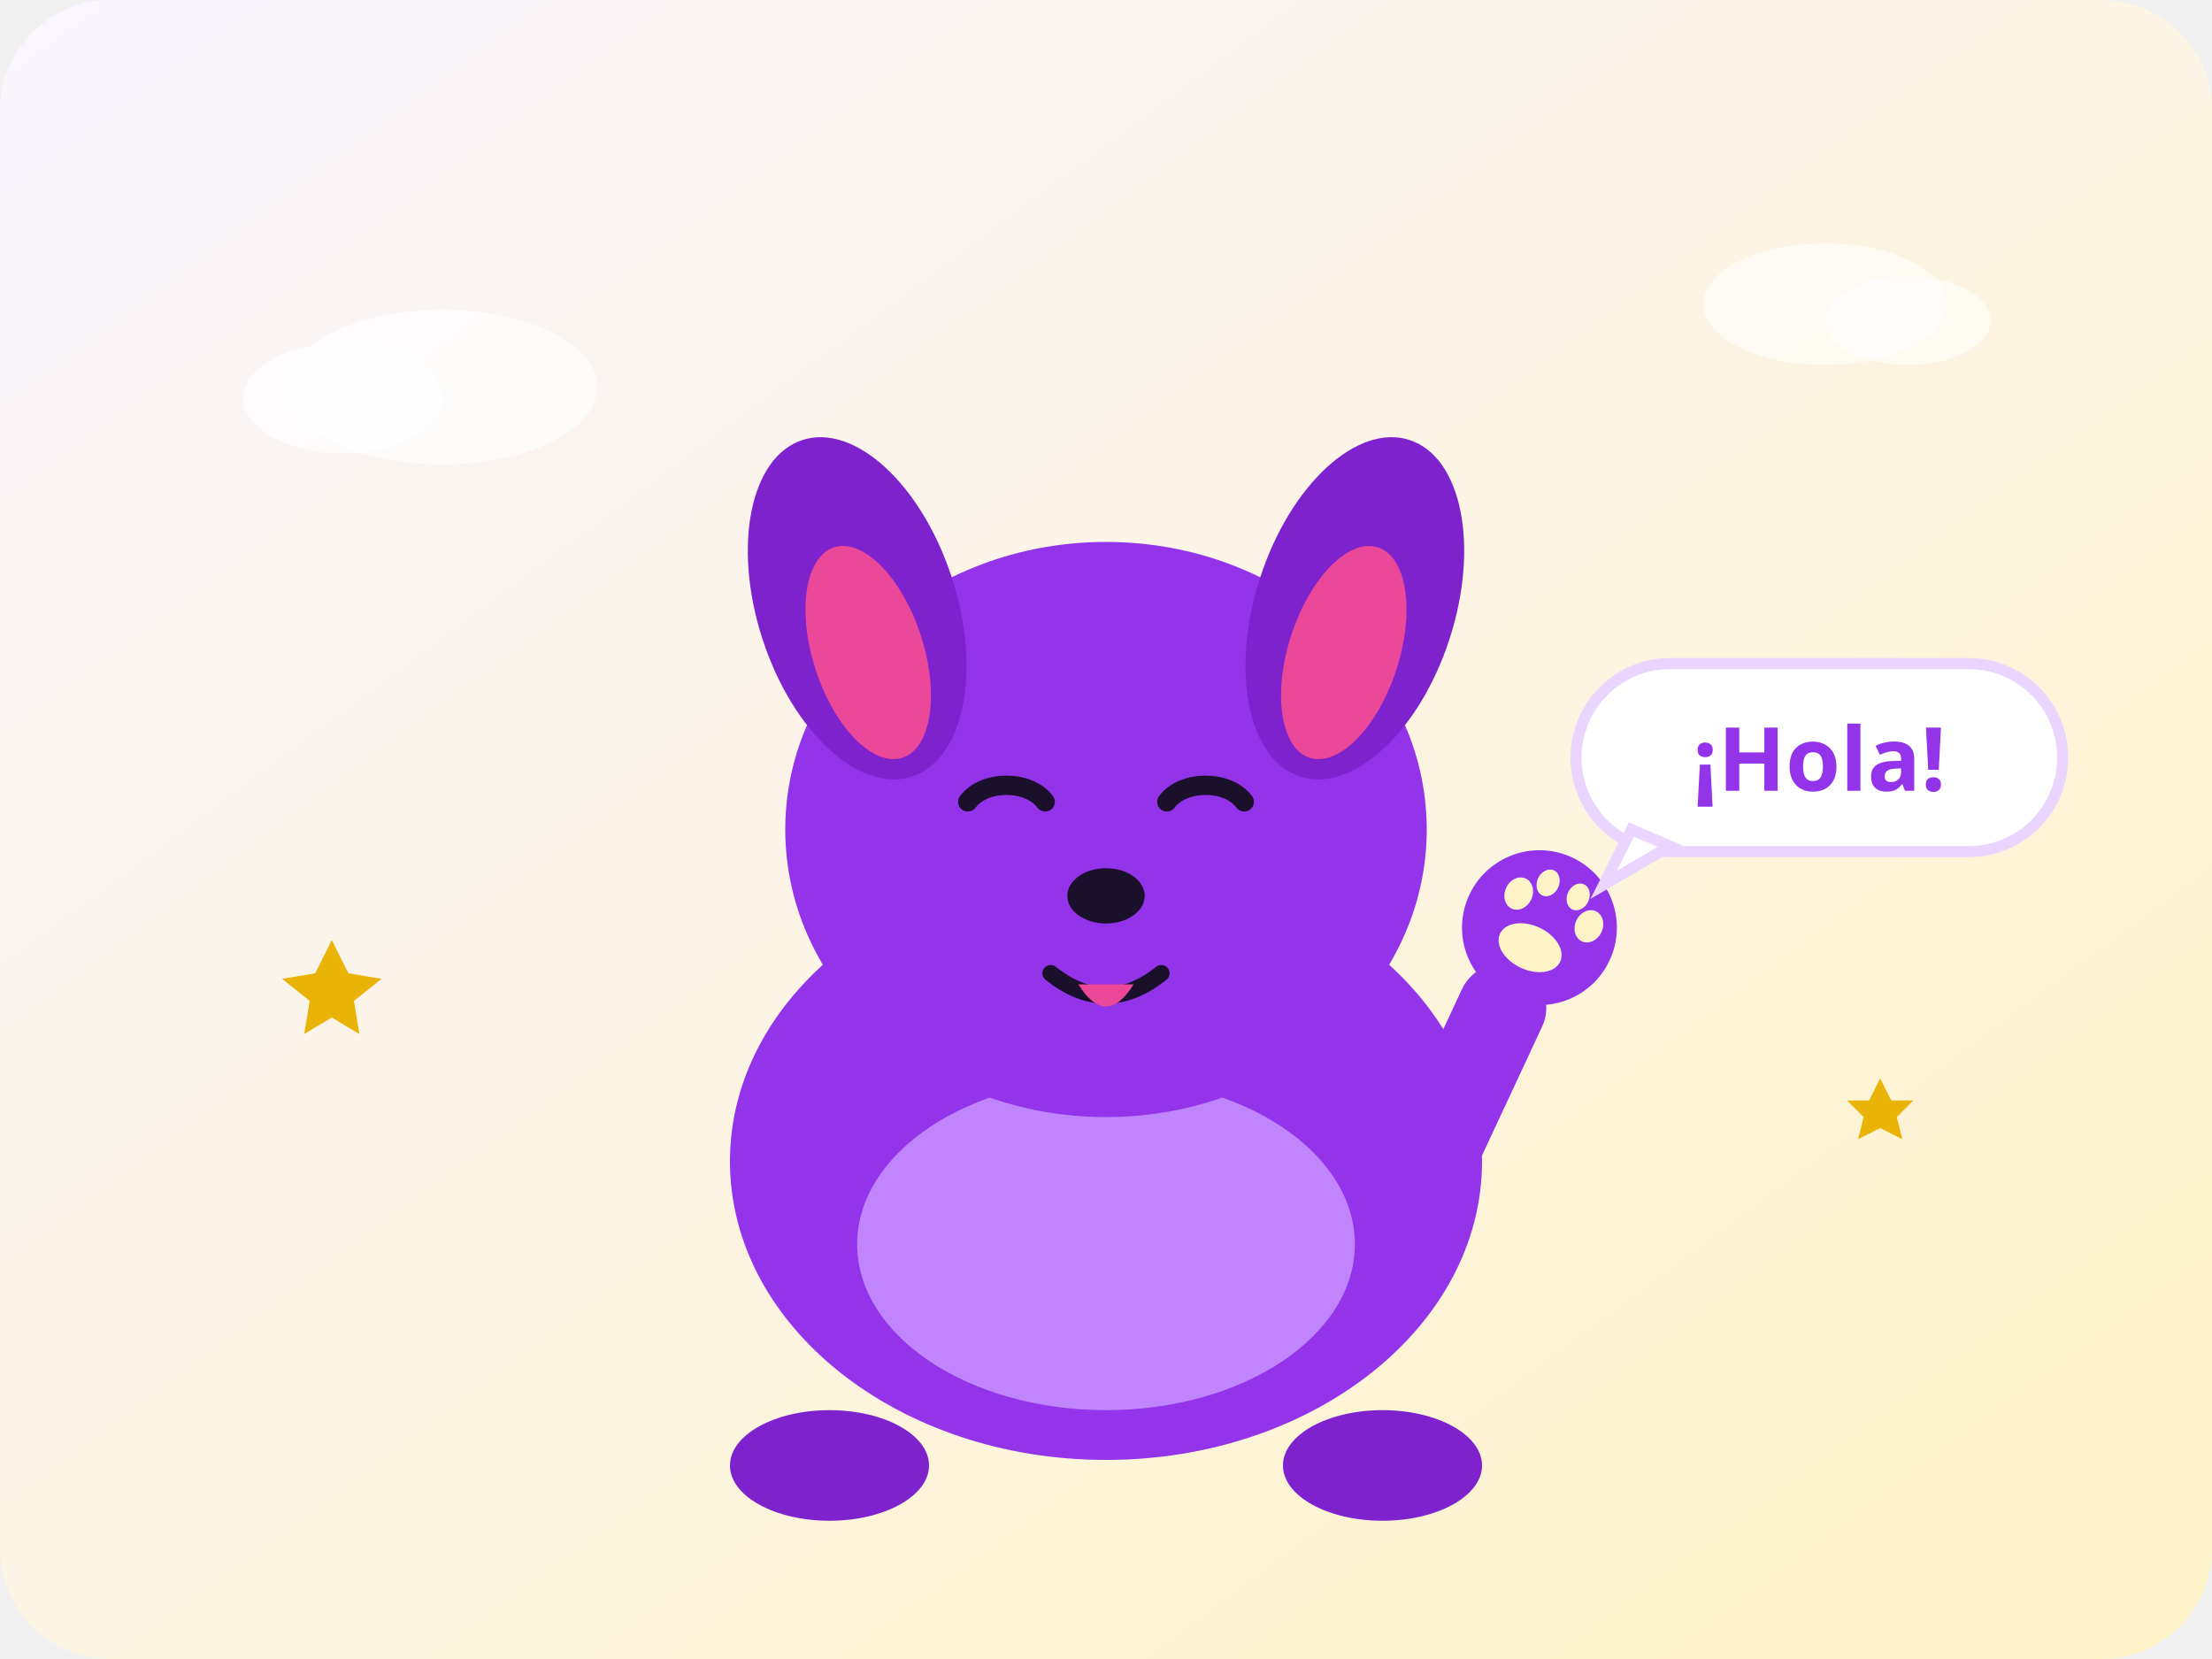
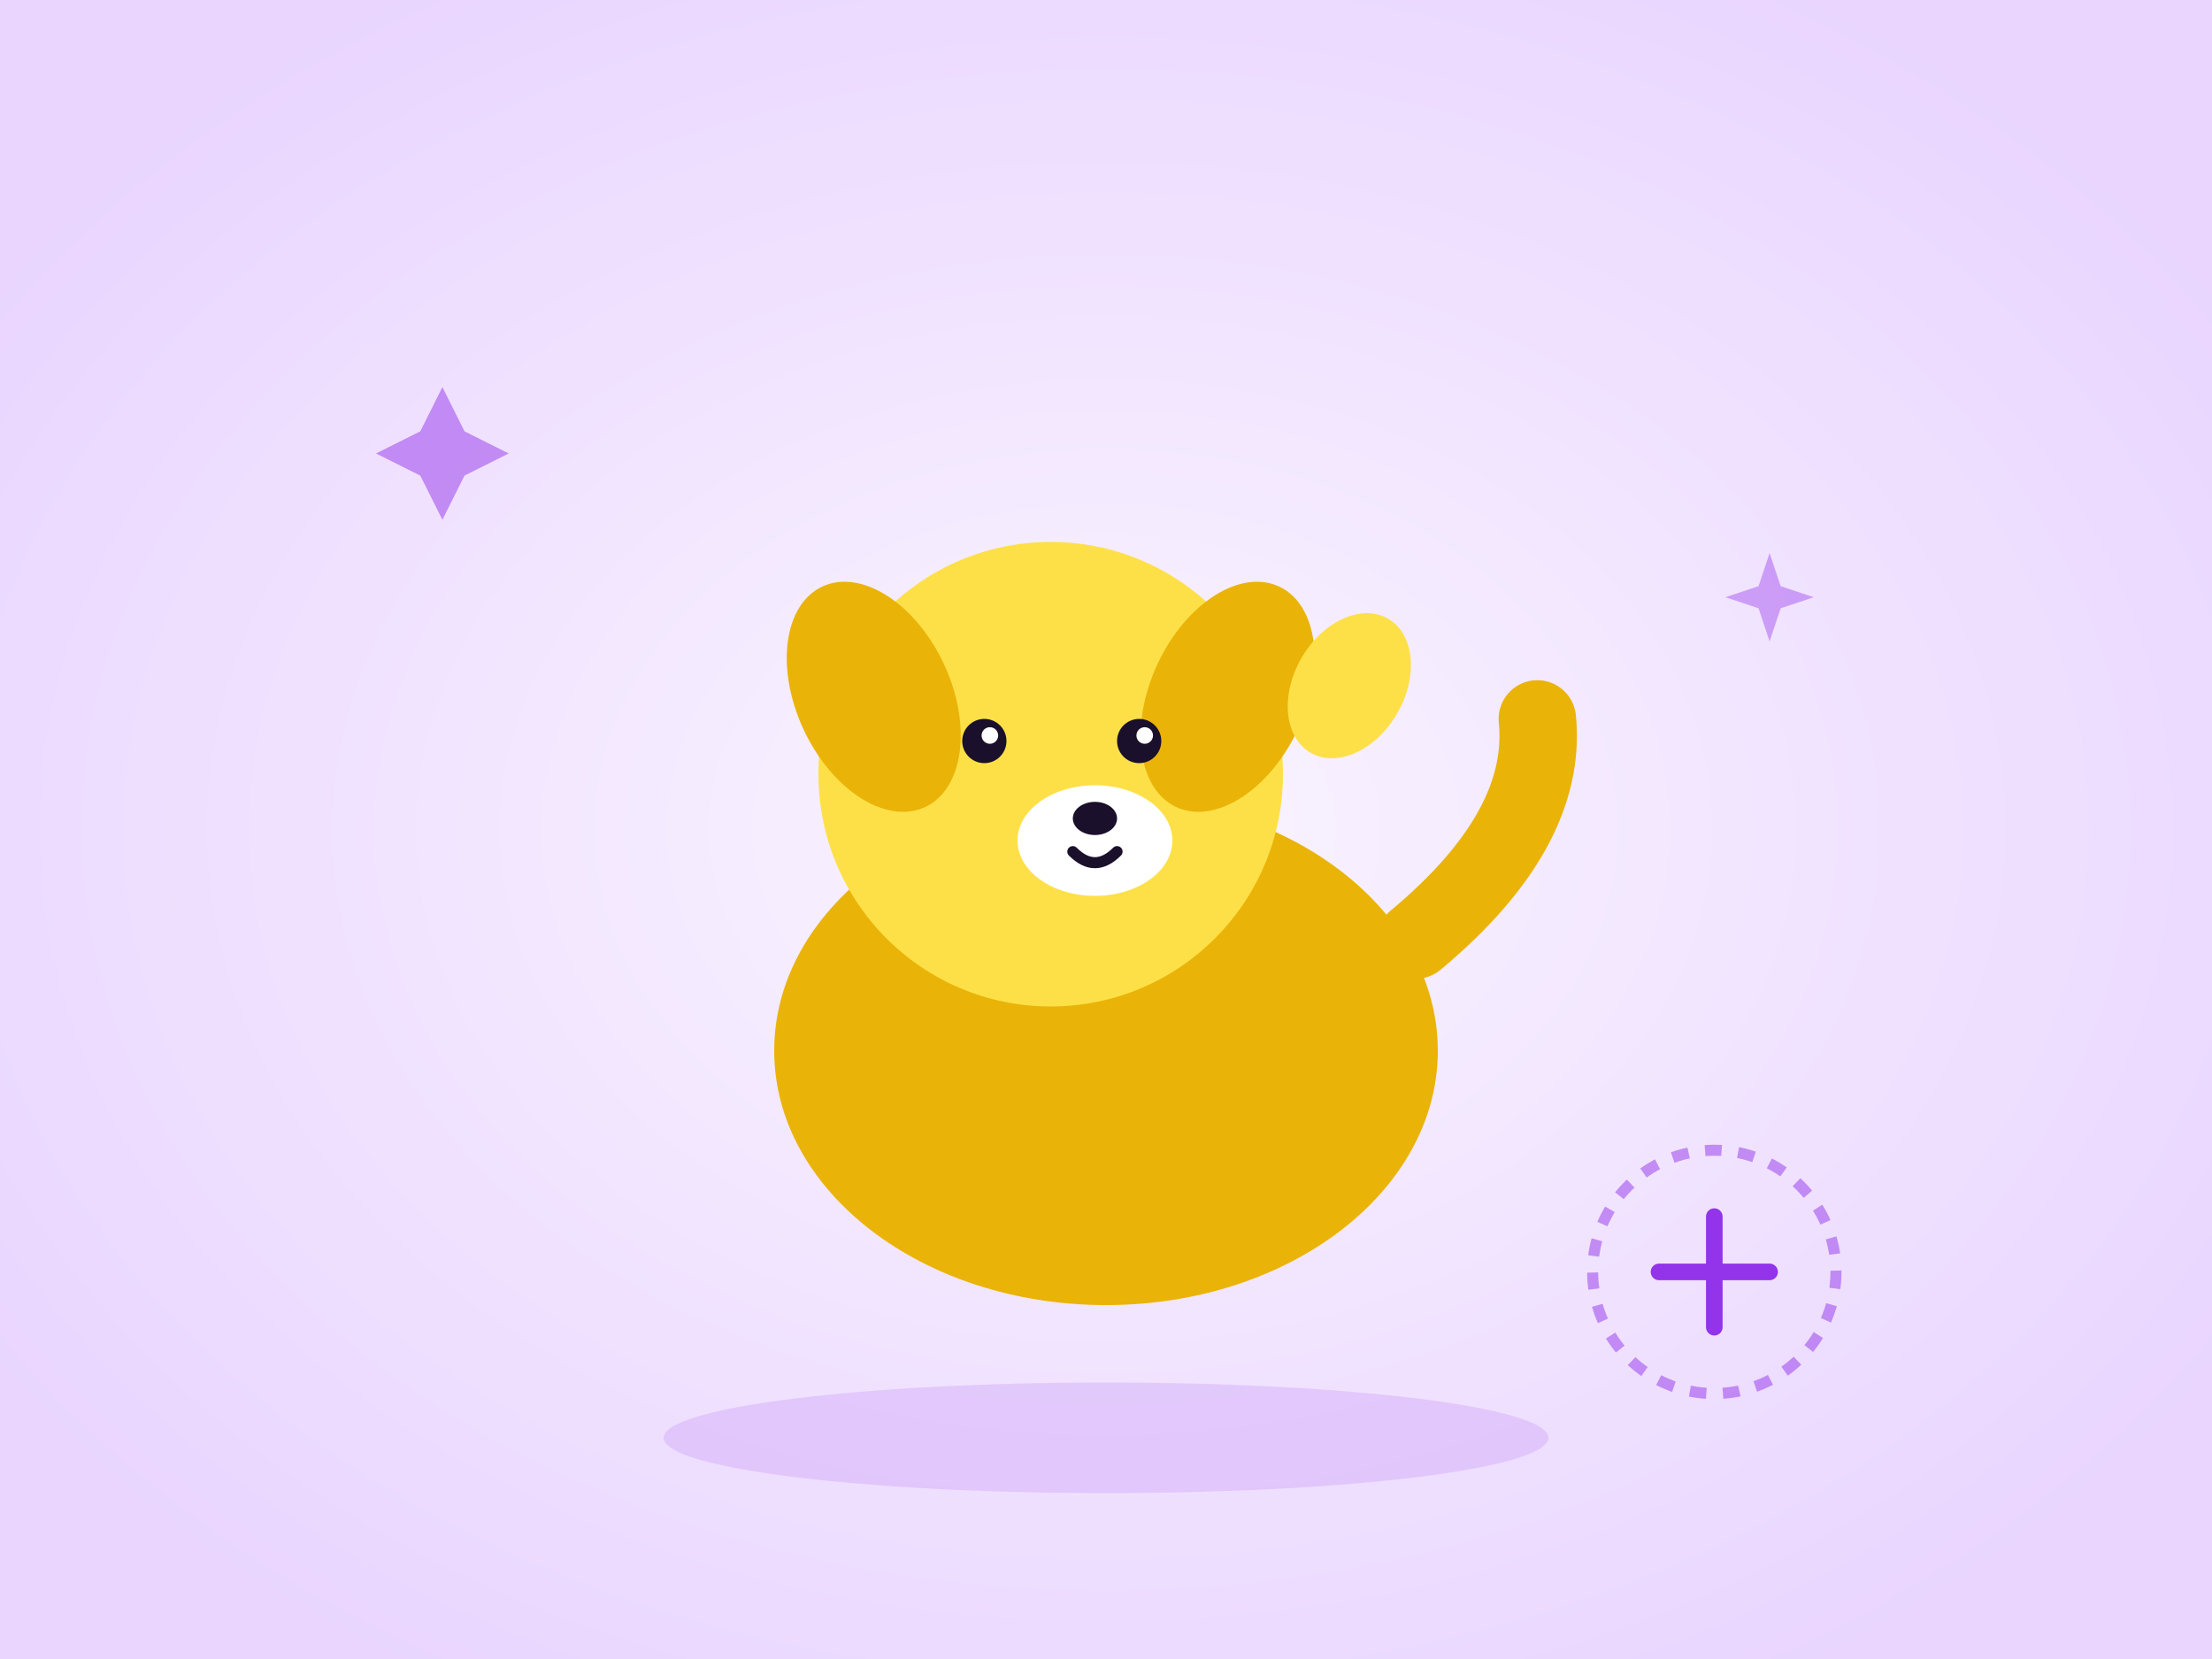
- <svg xmlns="http://www.w3.org/2000/svg" viewBox="0 0 400 300" width="400" height="300" role="img" aria-label="Empty state: no pets yet">
+ <svg xmlns="http://www.w3.org/2000/svg" viewBox="0 0 400 300" role="img" aria-label="Sin mascotas todavía">
  <defs>
-     <linearGradient id="np-bg" x1="0" y1="0" x2="1" y2="1">
-       <stop offset="0" stop-color="#faf5ff" />
-       <stop offset="1" stop-color="#fef3c7" />
-     </linearGradient>
+     <radialGradient id="nps-bg" cx="50%" cy="50%" r="60%">
+       <stop offset="0%" stop-color="#faf5ff" />
+       <stop offset="100%" stop-color="#e9d5ff" />
+     </radialGradient>
  </defs>
-   <rect width="400" height="300" fill="url(#np-bg)" rx="20" />
-   <ellipse cx="80" cy="70" rx="28" ry="14" fill="#ffffff" opacity=".7" />
-   <ellipse cx="62" cy="72" rx="18" ry="10" fill="#ffffff" opacity=".7" />
-   <ellipse cx="330" cy="55" rx="22" ry="11" fill="#ffffff" opacity=".6" />
-   <ellipse cx="345" cy="58" rx="15" ry="8" fill="#ffffff" opacity=".6" />
-   <ellipse cx="200" cy="210" rx="68" ry="54" fill="#9333ea" />
-   <ellipse cx="200" cy="225" rx="45" ry="30" fill="#c084fc" />
-   <ellipse cx="200" cy="150" rx="58" ry="52" fill="#9333ea" />
-   <ellipse cx="155" cy="110" rx="18" ry="32" transform="rotate(-18 155 110)" fill="#7e22ce" />
-   <ellipse cx="245" cy="110" rx="18" ry="32" transform="rotate(18 245 110)" fill="#7e22ce" />
-   <ellipse cx="157" cy="118" rx="10" ry="20" transform="rotate(-18 157 118)" fill="#ec4899" />
-   <ellipse cx="243" cy="118" rx="10" ry="20" transform="rotate(18 243 118)" fill="#ec4899" />
-   <path d="M175 145 C178 141, 186 141, 189 145" stroke="#1a102b" stroke-width="3.5" fill="none" stroke-linecap="round" />
-   <path d="M211 145 C214 141, 222 141, 225 145" stroke="#1a102b" stroke-width="3.5" fill="none" stroke-linecap="round" />
-   <ellipse cx="200" cy="162" rx="7" ry="5" fill="#1a102b" />
-   <path d="M190 176 Q200 184, 210 176" stroke="#1a102b" stroke-width="3" fill="none" stroke-linecap="round" />
-   <path d="M195 178 Q200 186, 205 178" fill="#ec4899" />
-   <g transform="translate(275 175) rotate(25)">
-     <rect x="-8" y="0" width="16" height="45" rx="8" fill="#9333ea" />
-     <circle cx="0" cy="-8" r="14" fill="#9333ea" />
-     <ellipse cx="0" cy="-4" rx="6" ry="4" fill="#fef3c7" />
-     <ellipse cx="-6" cy="-12" rx="2.5" ry="3" fill="#fef3c7" />
-     <ellipse cx="-2" cy="-16" rx="2" ry="2.5" fill="#fef3c7" />
-     <ellipse cx="4" cy="-16" rx="2" ry="2.5" fill="#fef3c7" />
-     <ellipse cx="8" cy="-12" rx="2.5" ry="3" fill="#fef3c7" />
+   <rect width="400" height="300" fill="url(#nps-bg)" />
+   <ellipse cx="200" cy="260" rx="80" ry="10" fill="#9333EA" opacity=".15" />
+   <g transform="translate(200 170)">
+     <ellipse cx="0" cy="20" rx="60" ry="46" fill="#eab308" />
+     <circle cx="-10" cy="-30" r="42" fill="#fde047" />
+     <ellipse cx="-42" cy="-44" rx="14" ry="22" transform="rotate(-25 -42 -44)" fill="#eab308" />
+     <ellipse cx="22" cy="-44" rx="14" ry="22" transform="rotate(25 22 -44)" fill="#eab308" />
+     <ellipse cx="-2" cy="-18" rx="14" ry="10" fill="#fff" />
+     <ellipse cx="-2" cy="-22" rx="4" ry="3" fill="#1a102b" />
+     <circle cx="-22" cy="-36" r="4" fill="#1a102b" />
+     <circle cx="6" cy="-36" r="4" fill="#1a102b" />
+     <circle cx="-21" cy="-37" r="1.5" fill="#fff" />
+     <circle cx="7" cy="-37" r="1.5" fill="#fff" />
+     <path d="M -6 -16 Q -2 -12 2 -16" fill="none" stroke="#1a102b" stroke-width="2" stroke-linecap="round" />
+     <path d="M 56 0 Q 80 -20 78 -40" fill="none" stroke="#eab308" stroke-width="14" stroke-linecap="round" />
+     <ellipse cx="44" cy="-46" rx="10" ry="14" transform="rotate(30 44 -46)" fill="#fde047" />
  </g>
-   <ellipse cx="150" cy="265" rx="18" ry="10" fill="#7e22ce" />
-   <ellipse cx="250" cy="265" rx="18" ry="10" fill="#7e22ce" />
-   <path d="M60 170 l3 6 6 1 -5 4 1 6 -5 -3 -5 3 1 -6 -5 -4 6 -1 z" fill="#eab308" />
-   <path d="M340 195 l2 4 4 0 -3 3 1 4 -4 -2 -4 2 1 -4 -3 -3 4 0 z" fill="#eab308" />
-   <rect x="285" y="120" width="88" height="34" rx="17" fill="#ffffff" stroke="#e9d5ff" stroke-width="2" />
-   <path d="M295 150 L290 160 L302 153 Z" fill="#ffffff" stroke="#e9d5ff" stroke-width="2" />
-   <text x="329" y="143" text-anchor="middle" font-family="'Fredoka','Plus Jakarta Sans',sans-serif" font-weight="600" font-size="16" fill="#9333ea">¡Hola!</text>
+   <g fill="#9333EA">
+     <path d="M 80 70 L 84 78 L 92 82 L 84 86 L 80 94 L 76 86 L 68 82 L 76 78 Z" opacity=".5" />
+     <path d="M 320 100 L 322 106 L 328 108 L 322 110 L 320 116 L 318 110 L 312 108 L 318 106 Z" opacity=".4" />
+   </g>
+   <g transform="translate(310 230)">
+     <circle r="22" fill="none" stroke="#9333EA" stroke-width="2" stroke-dasharray="3 3" opacity=".5" />
+     <line x1="-10" y1="0" x2="10" y2="0" stroke="#9333EA" stroke-width="3" stroke-linecap="round" />
+     <line x1="0" y1="-10" x2="0" y2="10" stroke="#9333EA" stroke-width="3" stroke-linecap="round" />
+   </g>
</svg>
